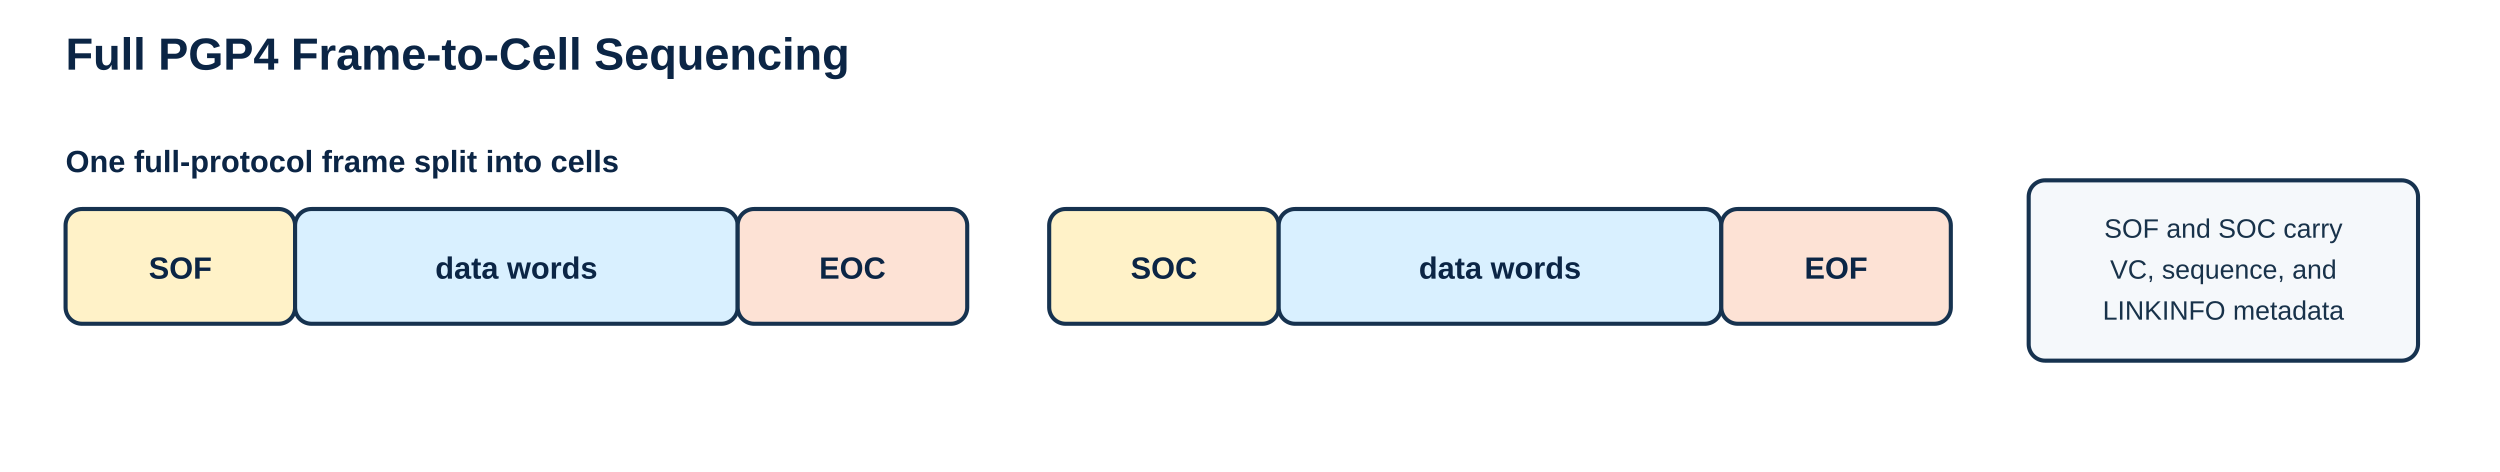
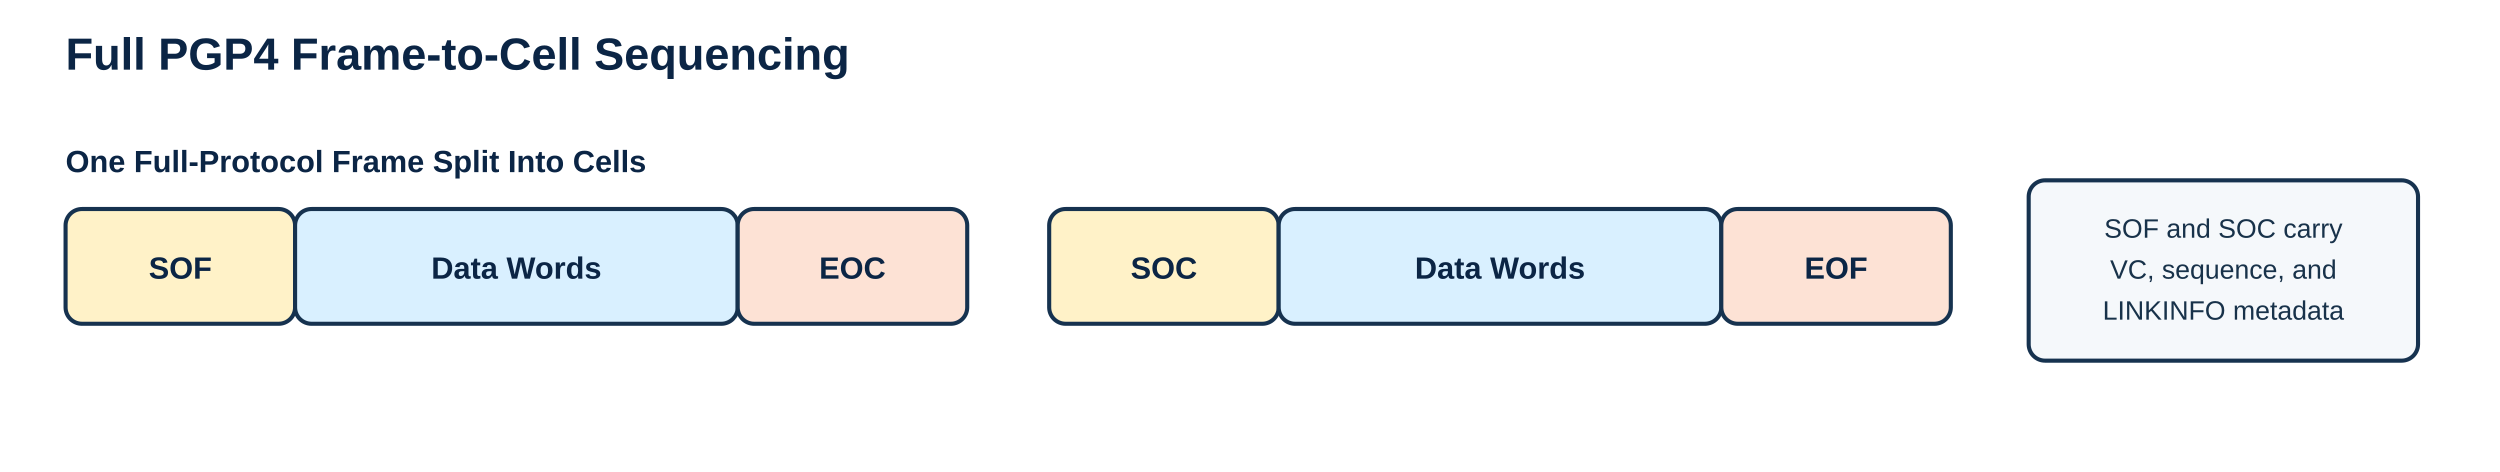
<svg xmlns="http://www.w3.org/2000/svg" width="1220" height="230" viewBox="0 0 1220 230">
  <style>
    .title { font: 700 22px Arial, sans-serif; fill: #0b2545; }
    .label { font: 600 15px Arial, sans-serif; fill: #0b2545; }
    .text { font: 13px Arial, sans-serif; fill: #18324a; }
    .box { stroke: #16324f; stroke-width: 2; rx: 8; ry: 8; }
  </style>
  <text x="32" y="34" class="title">Full PGP4 Frame-to-Cell Sequencing</text>
-   <text x="32" y="84" class="label">One full-protocol frame split into cells</text>
+   <text x="32" y="84" class="label">One Full-Protocol Frame Split Into Cells</text>
  <rect x="32" y="102" width="112" height="56" class="box" fill="#fff2c8" />
  <text x="88" y="136" text-anchor="middle" class="label">SOF</text>
  <rect x="144" y="102" width="216" height="56" class="box" fill="#d9f0ff" />
-   <text x="252" y="136" text-anchor="middle" class="label">data words</text>
+   <text x="252" y="136" text-anchor="middle" class="label">Data Words</text>
  <rect x="360" y="102" width="112" height="56" class="box" fill="#fde2d5" />
  <text x="416" y="136" text-anchor="middle" class="label">EOC</text>
  <rect x="512" y="102" width="112" height="56" class="box" fill="#fff2c8" />
  <text x="568" y="136" text-anchor="middle" class="label">SOC</text>
  <rect x="624" y="102" width="216" height="56" class="box" fill="#d9f0ff" />
-   <text x="732" y="136" text-anchor="middle" class="label">data words</text>
+   <text x="732" y="136" text-anchor="middle" class="label">Data Words</text>
  <rect x="840" y="102" width="112" height="56" class="box" fill="#fde2d5" />
  <text x="896" y="136" text-anchor="middle" class="label">EOF</text>
  <rect x="990" y="88" width="190" height="88" class="box" fill="#f5f8fb" />
  <text x="1085" y="116" text-anchor="middle" class="text">SOF and SOC carry</text>
  <text x="1085" y="136" text-anchor="middle" class="text">VC, sequence, and</text>
  <text x="1085" y="156" text-anchor="middle" class="text">LINKINFO metadata</text>
</svg>
